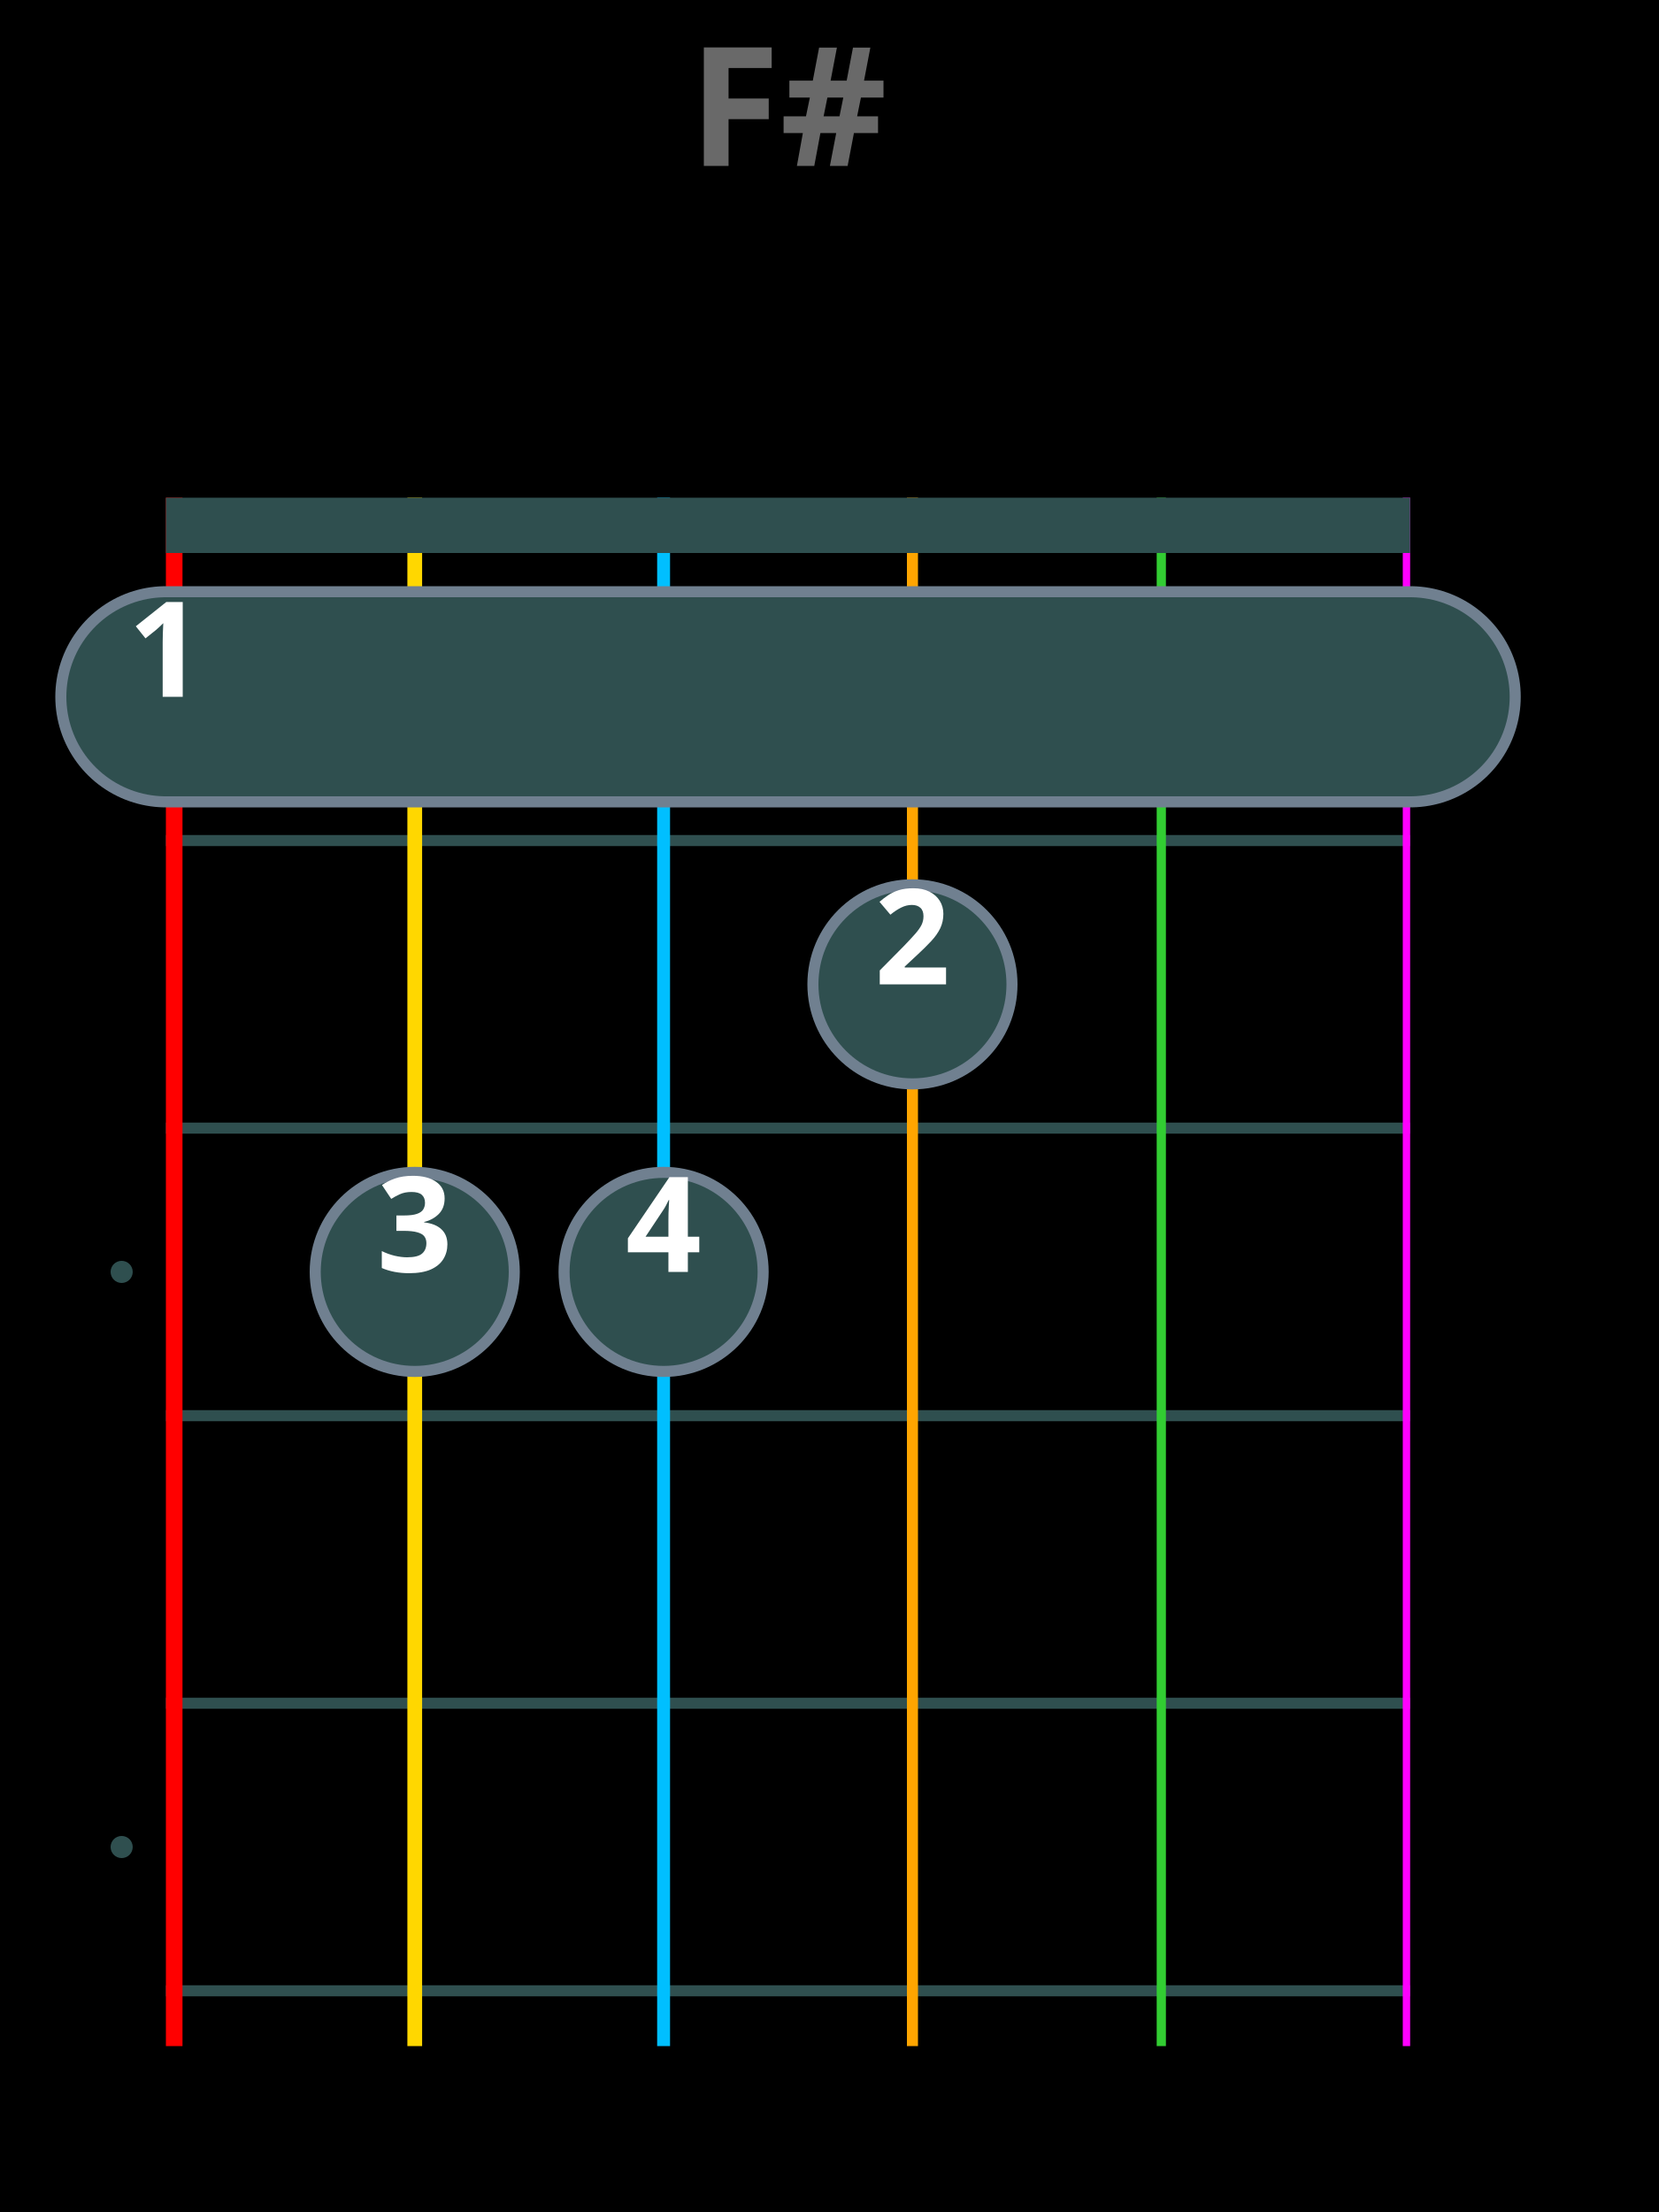
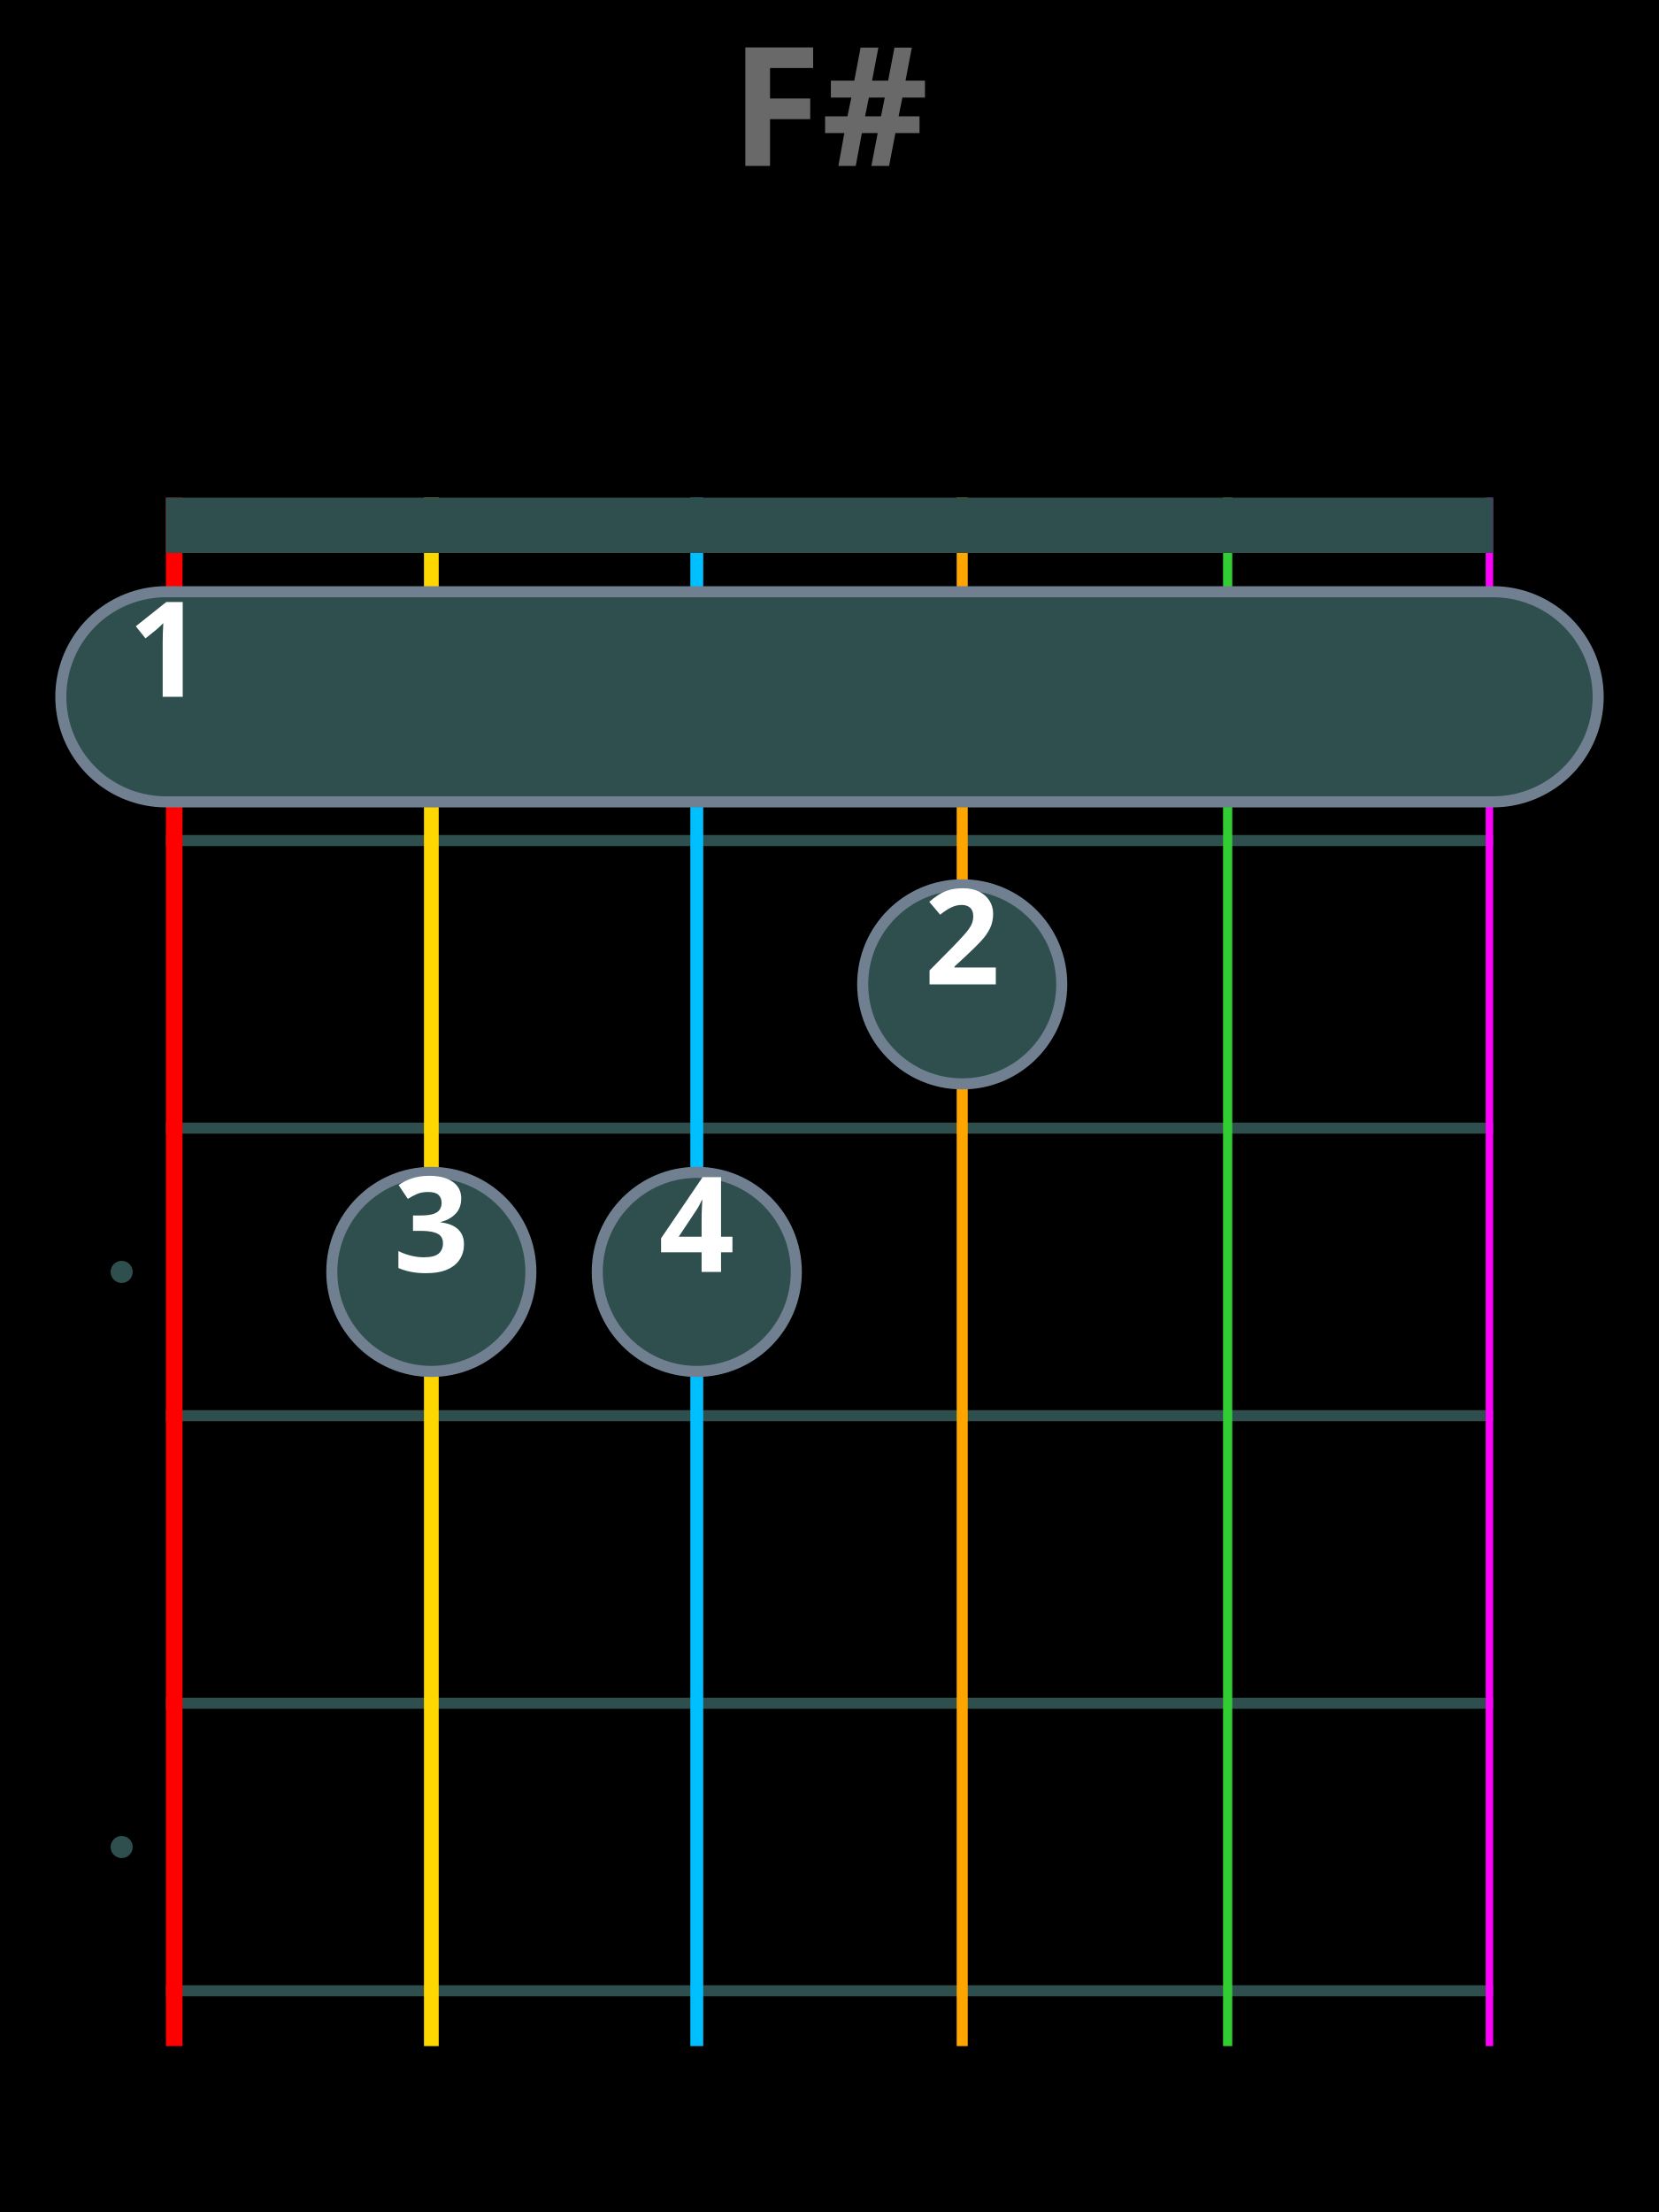
<svg xmlns="http://www.w3.org/2000/svg" baseProfile="full" height="400" version="1.1" width="300">
  <defs />
  <rect fill="black" height="400" width="300" x="0" y="0" />
-   <line stroke="darkslategray" stroke-width="2" x1="30" x2="255.0" y1="152.0" y2="152.0" />
-   <line stroke="darkslategray" stroke-width="2" x1="30" x2="255.0" y1="204.0" y2="204.0" />
-   <line stroke="darkslategray" stroke-width="2" x1="30" x2="255.0" y1="256.0" y2="256.0" />
-   <line stroke="darkslategray" stroke-width="2" x1="30" x2="255.0" y1="308.0" y2="308.0" />
-   <line stroke="darkslategray" stroke-width="2" x1="30" x2="255.0" y1="360.0" y2="360.0" />
+   <line stroke="darkslategray" stroke-width="2" x1="30" x2="270" y1="152.0" y2="152.0" />
+   <line stroke="darkslategray" stroke-width="2" x1="30" x2="270" y1="204.0" y2="204.0" />
+   <line stroke="darkslategray" stroke-width="2" x1="30" x2="270" y1="256.0" y2="256.0" />
+   <line stroke="darkslategray" stroke-width="2" x1="30" x2="270" y1="308.0" y2="308.0" />
+   <line stroke="darkslategray" stroke-width="2" x1="30" x2="270" y1="360.0" y2="360.0" />
  <circle cx="22" cy="230.0" fill="darkslategray" r="2" />
  <circle cx="22" cy="334.0" fill="darkslategray" r="2" />
  <line stroke="red" stroke-width="3.0" x1="31.5" x2="31.5" y1="90" y2="370" />
-   <line stroke="gold" stroke-width="2.667" x1="75.0" x2="75.0" y1="90" y2="370" />
-   <line stroke="deepskyblue" stroke-width="2.333" x1="120.0" x2="120.0" y1="90" y2="370" />
-   <line stroke="orange" stroke-width="2.0" x1="165.0" x2="165.0" y1="90" y2="370" />
-   <line stroke="limegreen" stroke-width="1.667" x1="210.0" x2="210.0" y1="90" y2="370" />
-   <line stroke="magenta" stroke-width="1.333" x1="254.333" x2="254.333" y1="90" y2="370" />
-   <line stroke="darkslategray" stroke-width="10" x1="30" x2="255.0" y1="95.0" y2="95.0" />
-   <line stroke="slategray" stroke-linecap="round" stroke-width="40" x1="30.0" x2="255.0" y1="126.0" y2="126.0" />
-   <line stroke="darkslategray" stroke-linecap="round" stroke-width="36" x1="30.0" x2="255.0" y1="126.0" y2="126.0" />
+   <line stroke="gold" stroke-width="2.667" x1="78.0" x2="78.0" y1="90" y2="370" />
+   <line stroke="deepskyblue" stroke-width="2.333" x1="126.0" x2="126.0" y1="90" y2="370" />
+   <line stroke="orange" stroke-width="2.0" x1="174.0" x2="174.0" y1="90" y2="370" />
+   <line stroke="limegreen" stroke-width="1.667" x1="222.0" x2="222.0" y1="90" y2="370" />
+   <line stroke="magenta" stroke-width="1.333" x1="269.333" x2="269.333" y1="90" y2="370" />
+   <line stroke="darkslategray" stroke-width="10" x1="30" x2="270" y1="95.0" y2="95.0" />
+   <line stroke="slategray" stroke-linecap="round" stroke-width="40" x1="30.0" x2="270.0" y1="126.0" y2="126.0" />
+   <line stroke="darkslategray" stroke-linecap="round" stroke-width="36" x1="30.0" x2="270.0" y1="126.0" y2="126.0" />
  <text alignment-baseline="central" fill="white" font-family="Verdana" font-size="24" font-weight="bold" text-anchor="middle" x="30.0" y="126.0">1</text>
-   <circle cx="75.0" cy="230.0" fill="darkslategray" r="18" stroke="slategray" stroke-width="2" />
-   <text alignment-baseline="central" fill="white" font-family="Verdana" font-size="24" font-weight="bold" text-anchor="middle" x="75.0" y="230.0">3</text>
-   <circle cx="120.0" cy="230.0" fill="darkslategray" r="18" stroke="slategray" stroke-width="2" />
-   <text alignment-baseline="central" fill="white" font-family="Verdana" font-size="24" font-weight="bold" text-anchor="middle" x="120.0" y="230.0">4</text>
-   <circle cx="165.0" cy="178.0" fill="darkslategray" r="18" stroke="slategray" stroke-width="2" />
-   <text alignment-baseline="central" fill="white" font-family="Verdana" font-size="24" font-weight="bold" text-anchor="middle" x="165.0" y="178.0">2</text>
-   <text alignment-baseline="central" fill="dimgray" font-family="Verdana" font-size="30" font-weight="bold" text-anchor="middle" x="142.5" y="30">F#</text>
+   <circle cx="78.0" cy="230.0" fill="darkslategray" r="18" stroke="slategray" stroke-width="2" />
+   <text alignment-baseline="central" fill="white" font-family="Verdana" font-size="24" font-weight="bold" text-anchor="middle" x="78.0" y="230.0">3</text>
+   <circle cx="126.0" cy="230.0" fill="darkslategray" r="18" stroke="slategray" stroke-width="2" />
+   <text alignment-baseline="central" fill="white" font-family="Verdana" font-size="24" font-weight="bold" text-anchor="middle" x="126.0" y="230.0">4</text>
+   <circle cx="174.0" cy="178.0" fill="darkslategray" r="18" stroke="slategray" stroke-width="2" />
+   <text alignment-baseline="central" fill="white" font-family="Verdana" font-size="24" font-weight="bold" text-anchor="middle" x="174.0" y="178.0">2</text>
+   <text alignment-baseline="central" fill="dimgray" font-family="Verdana" font-size="30" font-weight="bold" text-anchor="middle" x="150.0" y="30">F#</text>
</svg>
